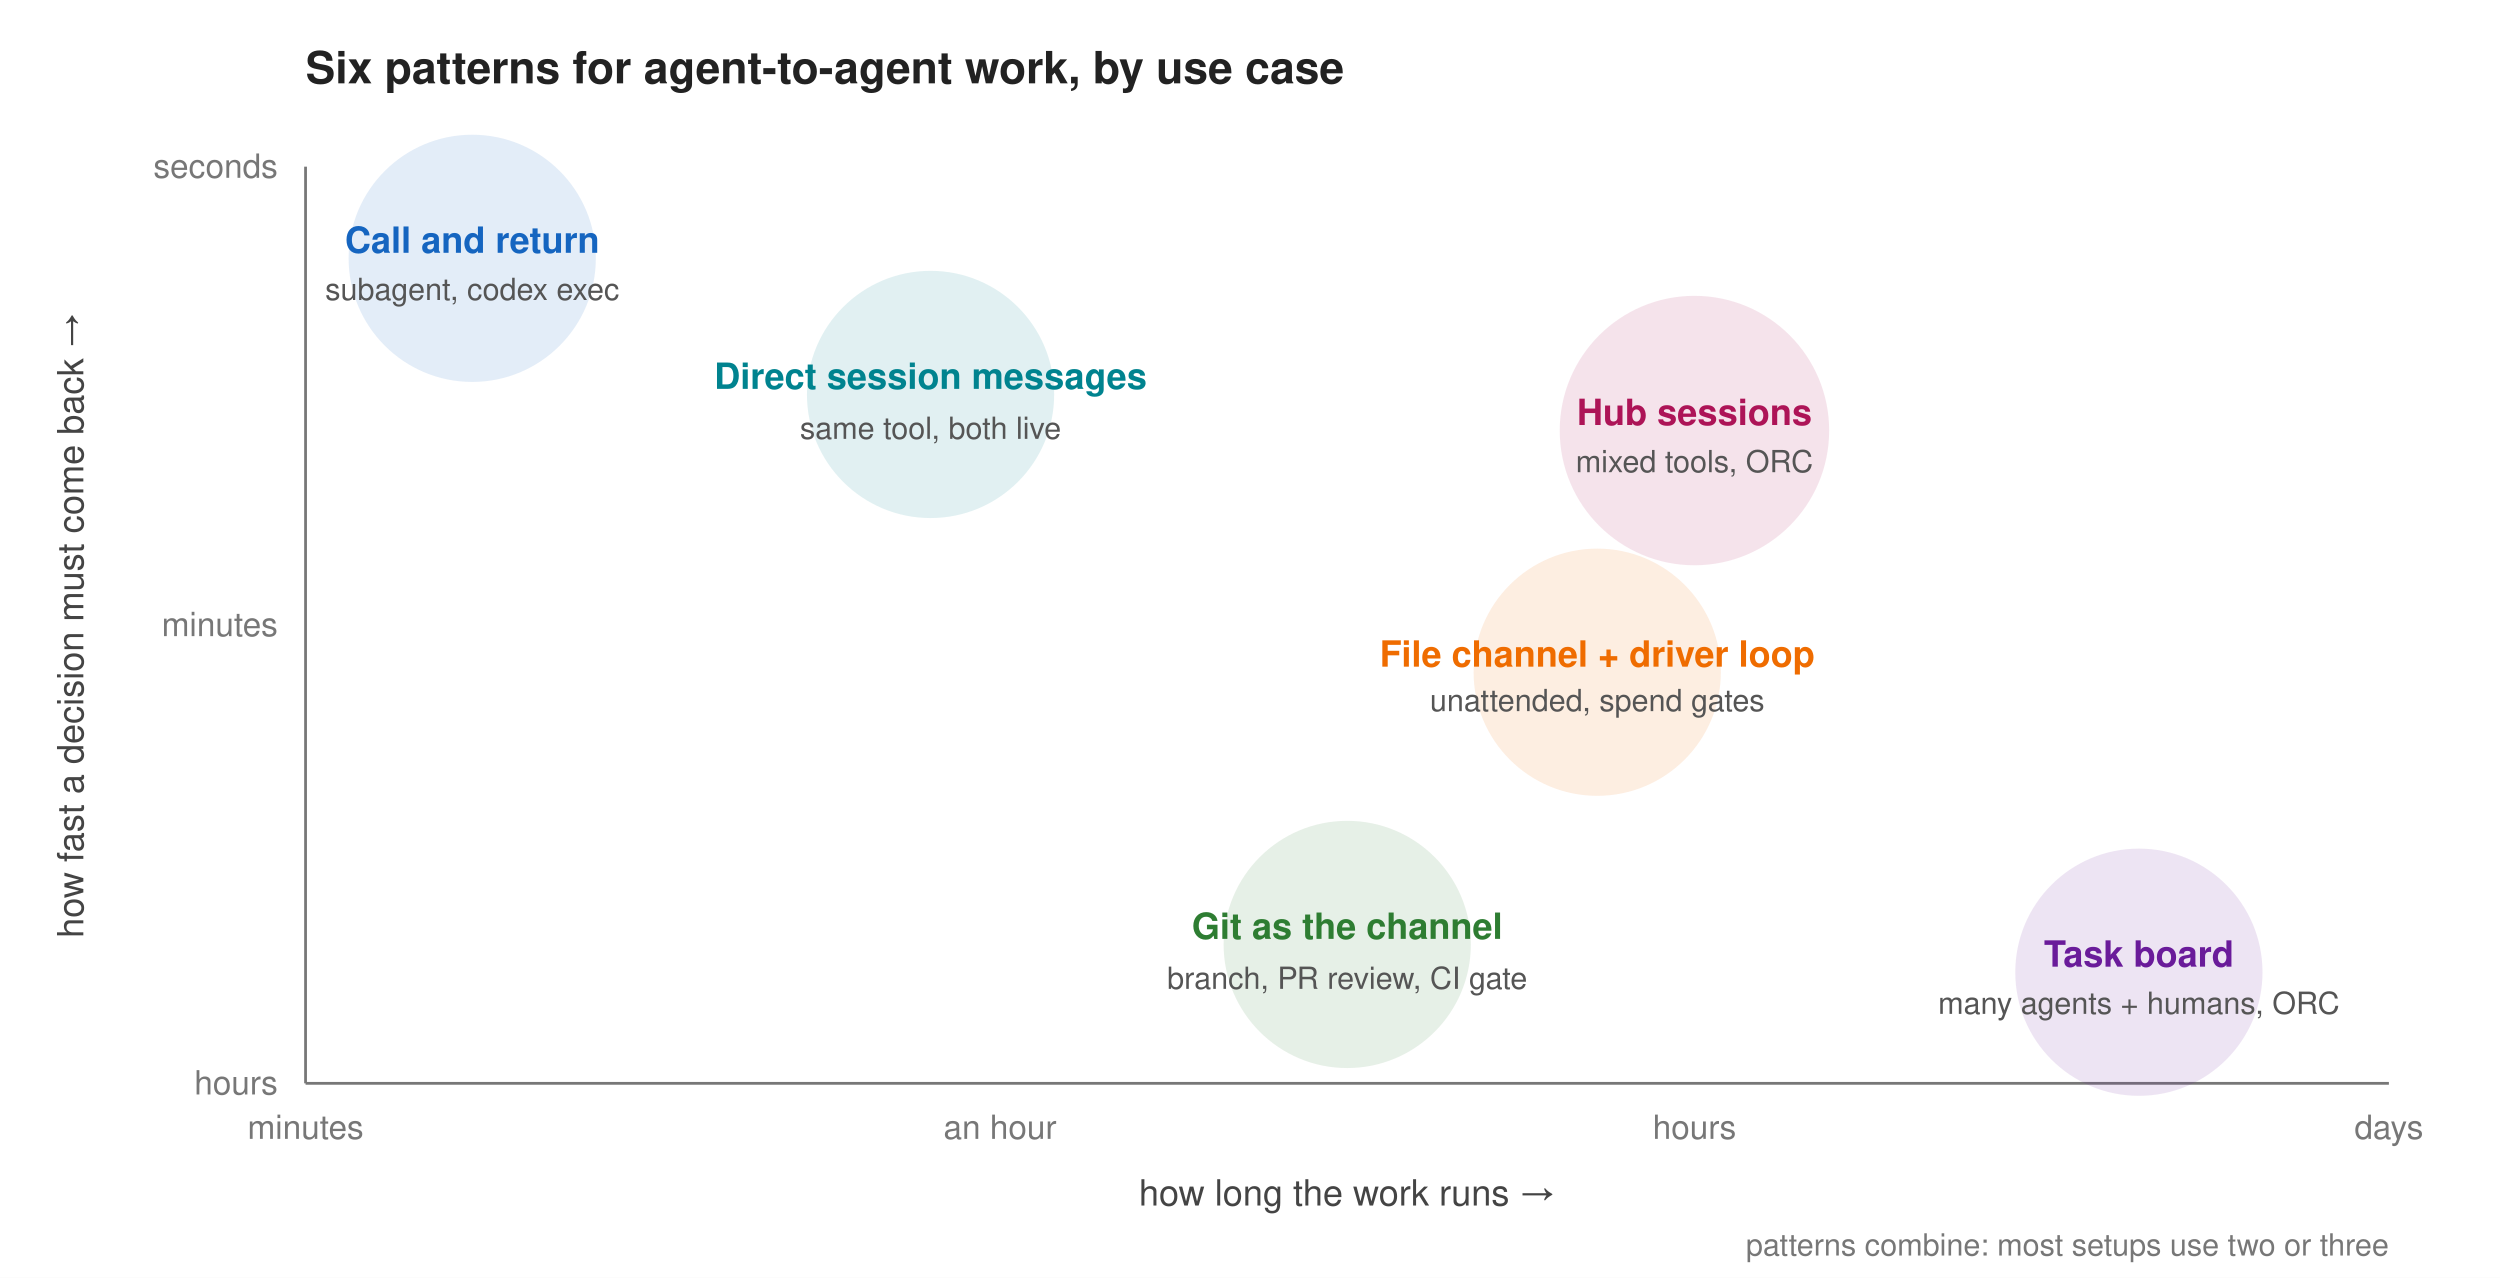
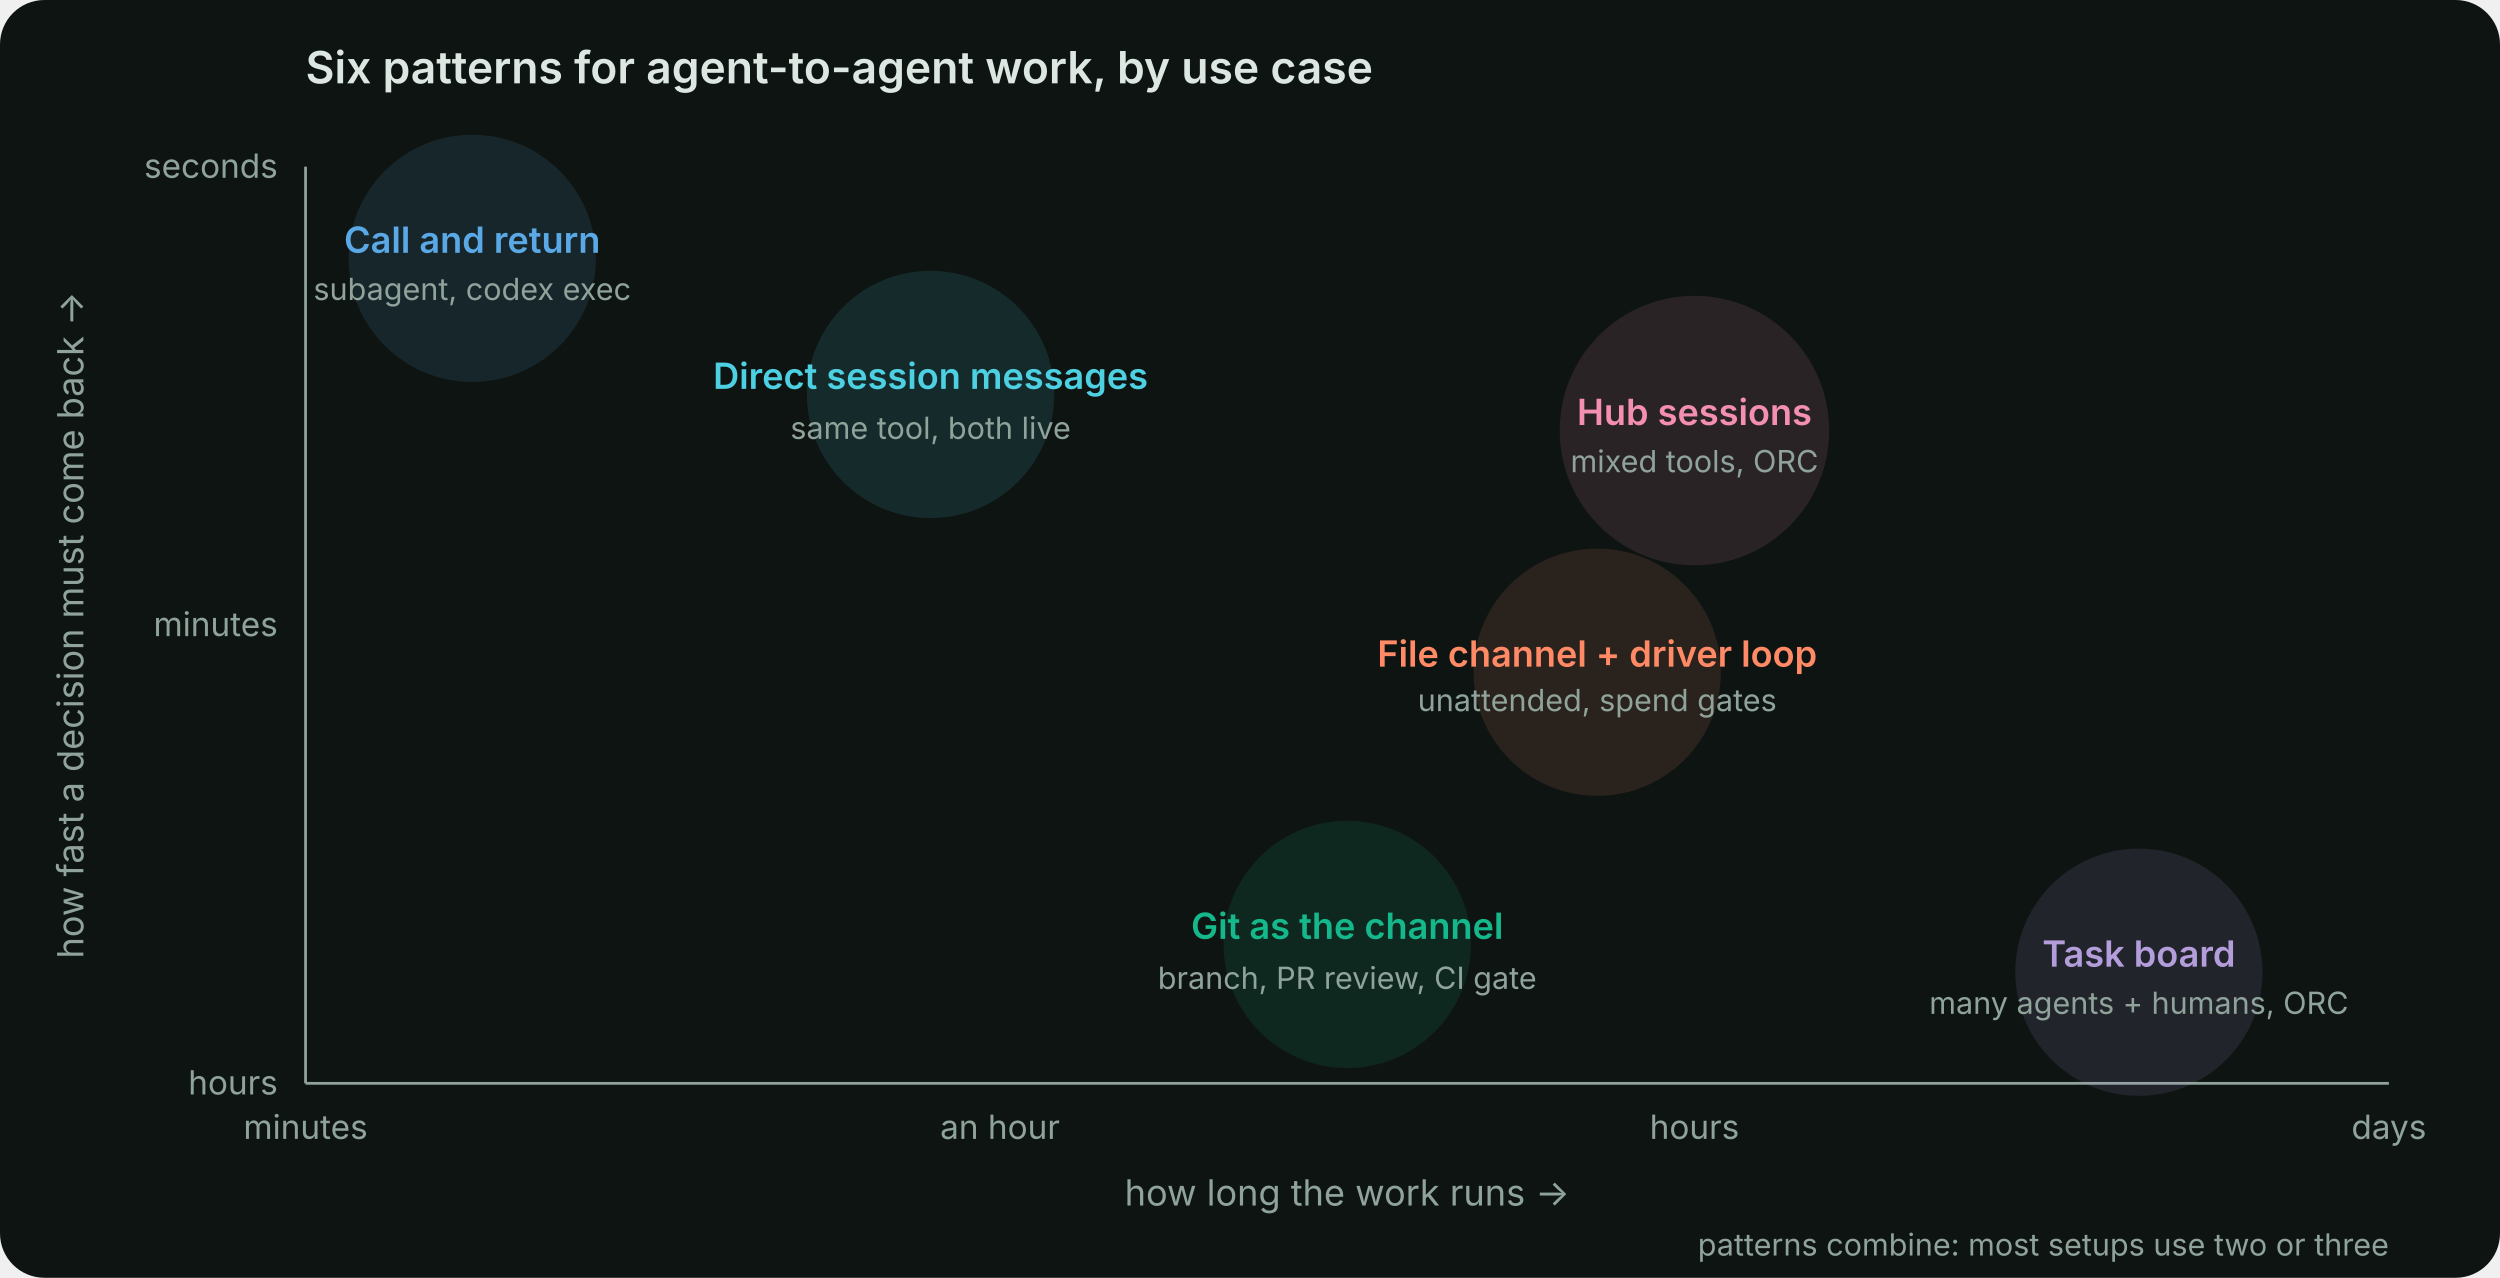
- <svg xmlns="http://www.w3.org/2000/svg" viewBox="0 0 900 460" font-family="-apple-system,Segoe UI,Helvetica,Arial,sans-serif" font-size="13">
-   <rect width="900" height="460" fill="#fff" />
-   <text x="110" y="30" font-size="16" font-weight="600" fill="#222">Six patterns for agent-to-agent work, by use case</text>
-   <line x1="110" y1="390" x2="860" y2="390" stroke="#777" />
-   <line x1="110" y1="390" x2="110" y2="60" stroke="#777" />
-   <text x="110" y="410" text-anchor="middle" fill="#777" font-size="12">minutes</text>
-   <text x="360" y="410" text-anchor="middle" fill="#777" font-size="12">an hour</text>
-   <text x="610" y="410" text-anchor="middle" fill="#777" font-size="12">hours</text>
-   <text x="860" y="410" text-anchor="middle" fill="#777" font-size="12">days</text>
-   <text x="485.0" y="434" text-anchor="middle" fill="#444">how long the work runs →</text>
-   <text x="100" y="394" text-anchor="end" fill="#777" font-size="12">hours</text>
-   <text x="100" y="229" text-anchor="end" fill="#777" font-size="12">minutes</text>
-   <text x="100" y="64" text-anchor="end" fill="#777" font-size="12">seconds</text>
-   <text x="30" y="225.0" text-anchor="middle" fill="#444" transform="rotate(-90 30 225.0)">how fast a decision must come back →</text>
-   <circle cx="170" cy="93" r="44" fill="#1565c0" opacity="0.12" stroke="#1565c0" />
-   <text x="170" y="91" text-anchor="middle" font-weight="600" fill="#1565c0">Call and return</text>
-   <text x="170" y="108" text-anchor="middle" font-size="11" fill="#555">subagent, codex exec</text>
-   <circle cx="335" cy="142" r="44" fill="#00838f" opacity="0.12" stroke="#00838f" />
-   <text x="335" y="140" text-anchor="middle" font-weight="600" fill="#00838f">Direct session messages</text>
-   <text x="335" y="158" text-anchor="middle" font-size="11" fill="#555">same tool, both live</text>
-   <circle cx="575" cy="242" r="44" fill="#ef6c00" opacity="0.12" stroke="#ef6c00" />
-   <text x="575" y="240" text-anchor="middle" font-weight="600" fill="#ef6c00">File channel + driver loop</text>
-   <text x="575" y="256" text-anchor="middle" font-size="11" fill="#555">unattended, spend gates</text>
-   <circle cx="485" cy="340" r="44" fill="#2e7d32" opacity="0.12" stroke="#2e7d32" />
-   <text x="485" y="338" text-anchor="middle" font-weight="600" fill="#2e7d32">Git as the channel</text>
-   <text x="485" y="356" text-anchor="middle" font-size="11" fill="#555">branch, PR review, CI gate</text>
-   <circle cx="770" cy="350" r="44" fill="#6a1b9a" opacity="0.12" stroke="#6a1b9a" />
-   <text x="770" y="348" text-anchor="middle" font-weight="600" fill="#6a1b9a">Task board</text>
-   <text x="770" y="365" text-anchor="middle" font-size="11" fill="#555">many agents + humans, ORC</text>
-   <circle cx="610" cy="155" r="48" fill="#ad1457" opacity="0.12" stroke="#ad1457" />
-   <text x="610" y="153" text-anchor="middle" font-weight="600" fill="#ad1457">Hub sessions</text>
-   <text x="610" y="170" text-anchor="middle" font-size="11" fill="#555">mixed tools, ORC</text>
-   <text x="860" y="452" text-anchor="end" font-size="11" fill="#777">patterns combine: most setups use two or three</text>
+ <svg xmlns="http://www.w3.org/2000/svg" viewBox="0 0 900 460" font-family="IBM Plex Sans, Inter, Helvetica, Arial, sans-serif" role="img" font-size="13">
+   <rect width="900" height="460" rx="16" fill="#0E1412" />
+   <text x="110" y="30" font-size="16" font-weight="600" fill="#DCE7E2">Six patterns for agent-to-agent work, by use case</text>
+   <line x1="110" y1="390" x2="860" y2="390" stroke="#8FA39B" />
+   <line x1="110" y1="390" x2="110" y2="60" stroke="#8FA39B" />
+   <text x="110" y="410" text-anchor="middle" fill="#8FA39B" font-size="12">minutes</text>
+   <text x="360" y="410" text-anchor="middle" fill="#8FA39B" font-size="12">an hour</text>
+   <text x="610" y="410" text-anchor="middle" fill="#8FA39B" font-size="12">hours</text>
+   <text x="860" y="410" text-anchor="middle" fill="#8FA39B" font-size="12">days</text>
+   <text x="485.0" y="434" text-anchor="middle" fill="#8FA39B">how long the work runs →</text>
+   <text x="100" y="394" text-anchor="end" fill="#8FA39B" font-size="12">hours</text>
+   <text x="100" y="229" text-anchor="end" fill="#8FA39B" font-size="12">minutes</text>
+   <text x="100" y="64" text-anchor="end" fill="#8FA39B" font-size="12">seconds</text>
+   <text x="30" y="225.0" text-anchor="middle" fill="#8FA39B" transform="rotate(-90 30 225.0)">how fast a decision must come back →</text>
+   <circle cx="170" cy="93" r="44" fill="#5AA9E6" opacity="0.12" stroke="#5AA9E6" />
+   <text x="170" y="91" text-anchor="middle" font-weight="600" fill="#5AA9E6">Call and return</text>
+   <text x="170" y="108" text-anchor="middle" font-size="11" fill="#8FA39B">subagent, codex exec</text>
+   <circle cx="335" cy="142" r="44" fill="#4DD0E1" opacity="0.12" stroke="#4DD0E1" />
+   <text x="335" y="140" text-anchor="middle" font-weight="600" fill="#4DD0E1">Direct session messages</text>
+   <text x="335" y="158" text-anchor="middle" font-size="11" fill="#8FA39B">same tool, both live</text>
+   <circle cx="575" cy="242" r="44" fill="#FF8A65" opacity="0.12" stroke="#FF8A65" />
+   <text x="575" y="240" text-anchor="middle" font-weight="600" fill="#FF8A65">File channel + driver loop</text>
+   <text x="575" y="256" text-anchor="middle" font-size="11" fill="#8FA39B">unattended, spend gates</text>
+   <circle cx="485" cy="340" r="44" fill="#14B88A" opacity="0.12" stroke="#14B88A" />
+   <text x="485" y="338" text-anchor="middle" font-weight="600" fill="#14B88A">Git as the channel</text>
+   <text x="485" y="356" text-anchor="middle" font-size="11" fill="#8FA39B">branch, PR review, CI gate</text>
+   <circle cx="770" cy="350" r="44" fill="#B39DDB" opacity="0.12" stroke="#B39DDB" />
+   <text x="770" y="348" text-anchor="middle" font-weight="600" fill="#B39DDB">Task board</text>
+   <text x="770" y="365" text-anchor="middle" font-size="11" fill="#8FA39B">many agents + humans, ORC</text>
+   <circle cx="610" cy="155" r="48" fill="#F48FB1" opacity="0.12" stroke="#F48FB1" />
+   <text x="610" y="153" text-anchor="middle" font-weight="600" fill="#F48FB1">Hub sessions</text>
+   <text x="610" y="170" text-anchor="middle" font-size="11" fill="#8FA39B">mixed tools, ORC</text>
+   <text x="860" y="452" text-anchor="end" font-size="11" fill="#8FA39B">patterns combine: most setups use two or three</text>
</svg>
